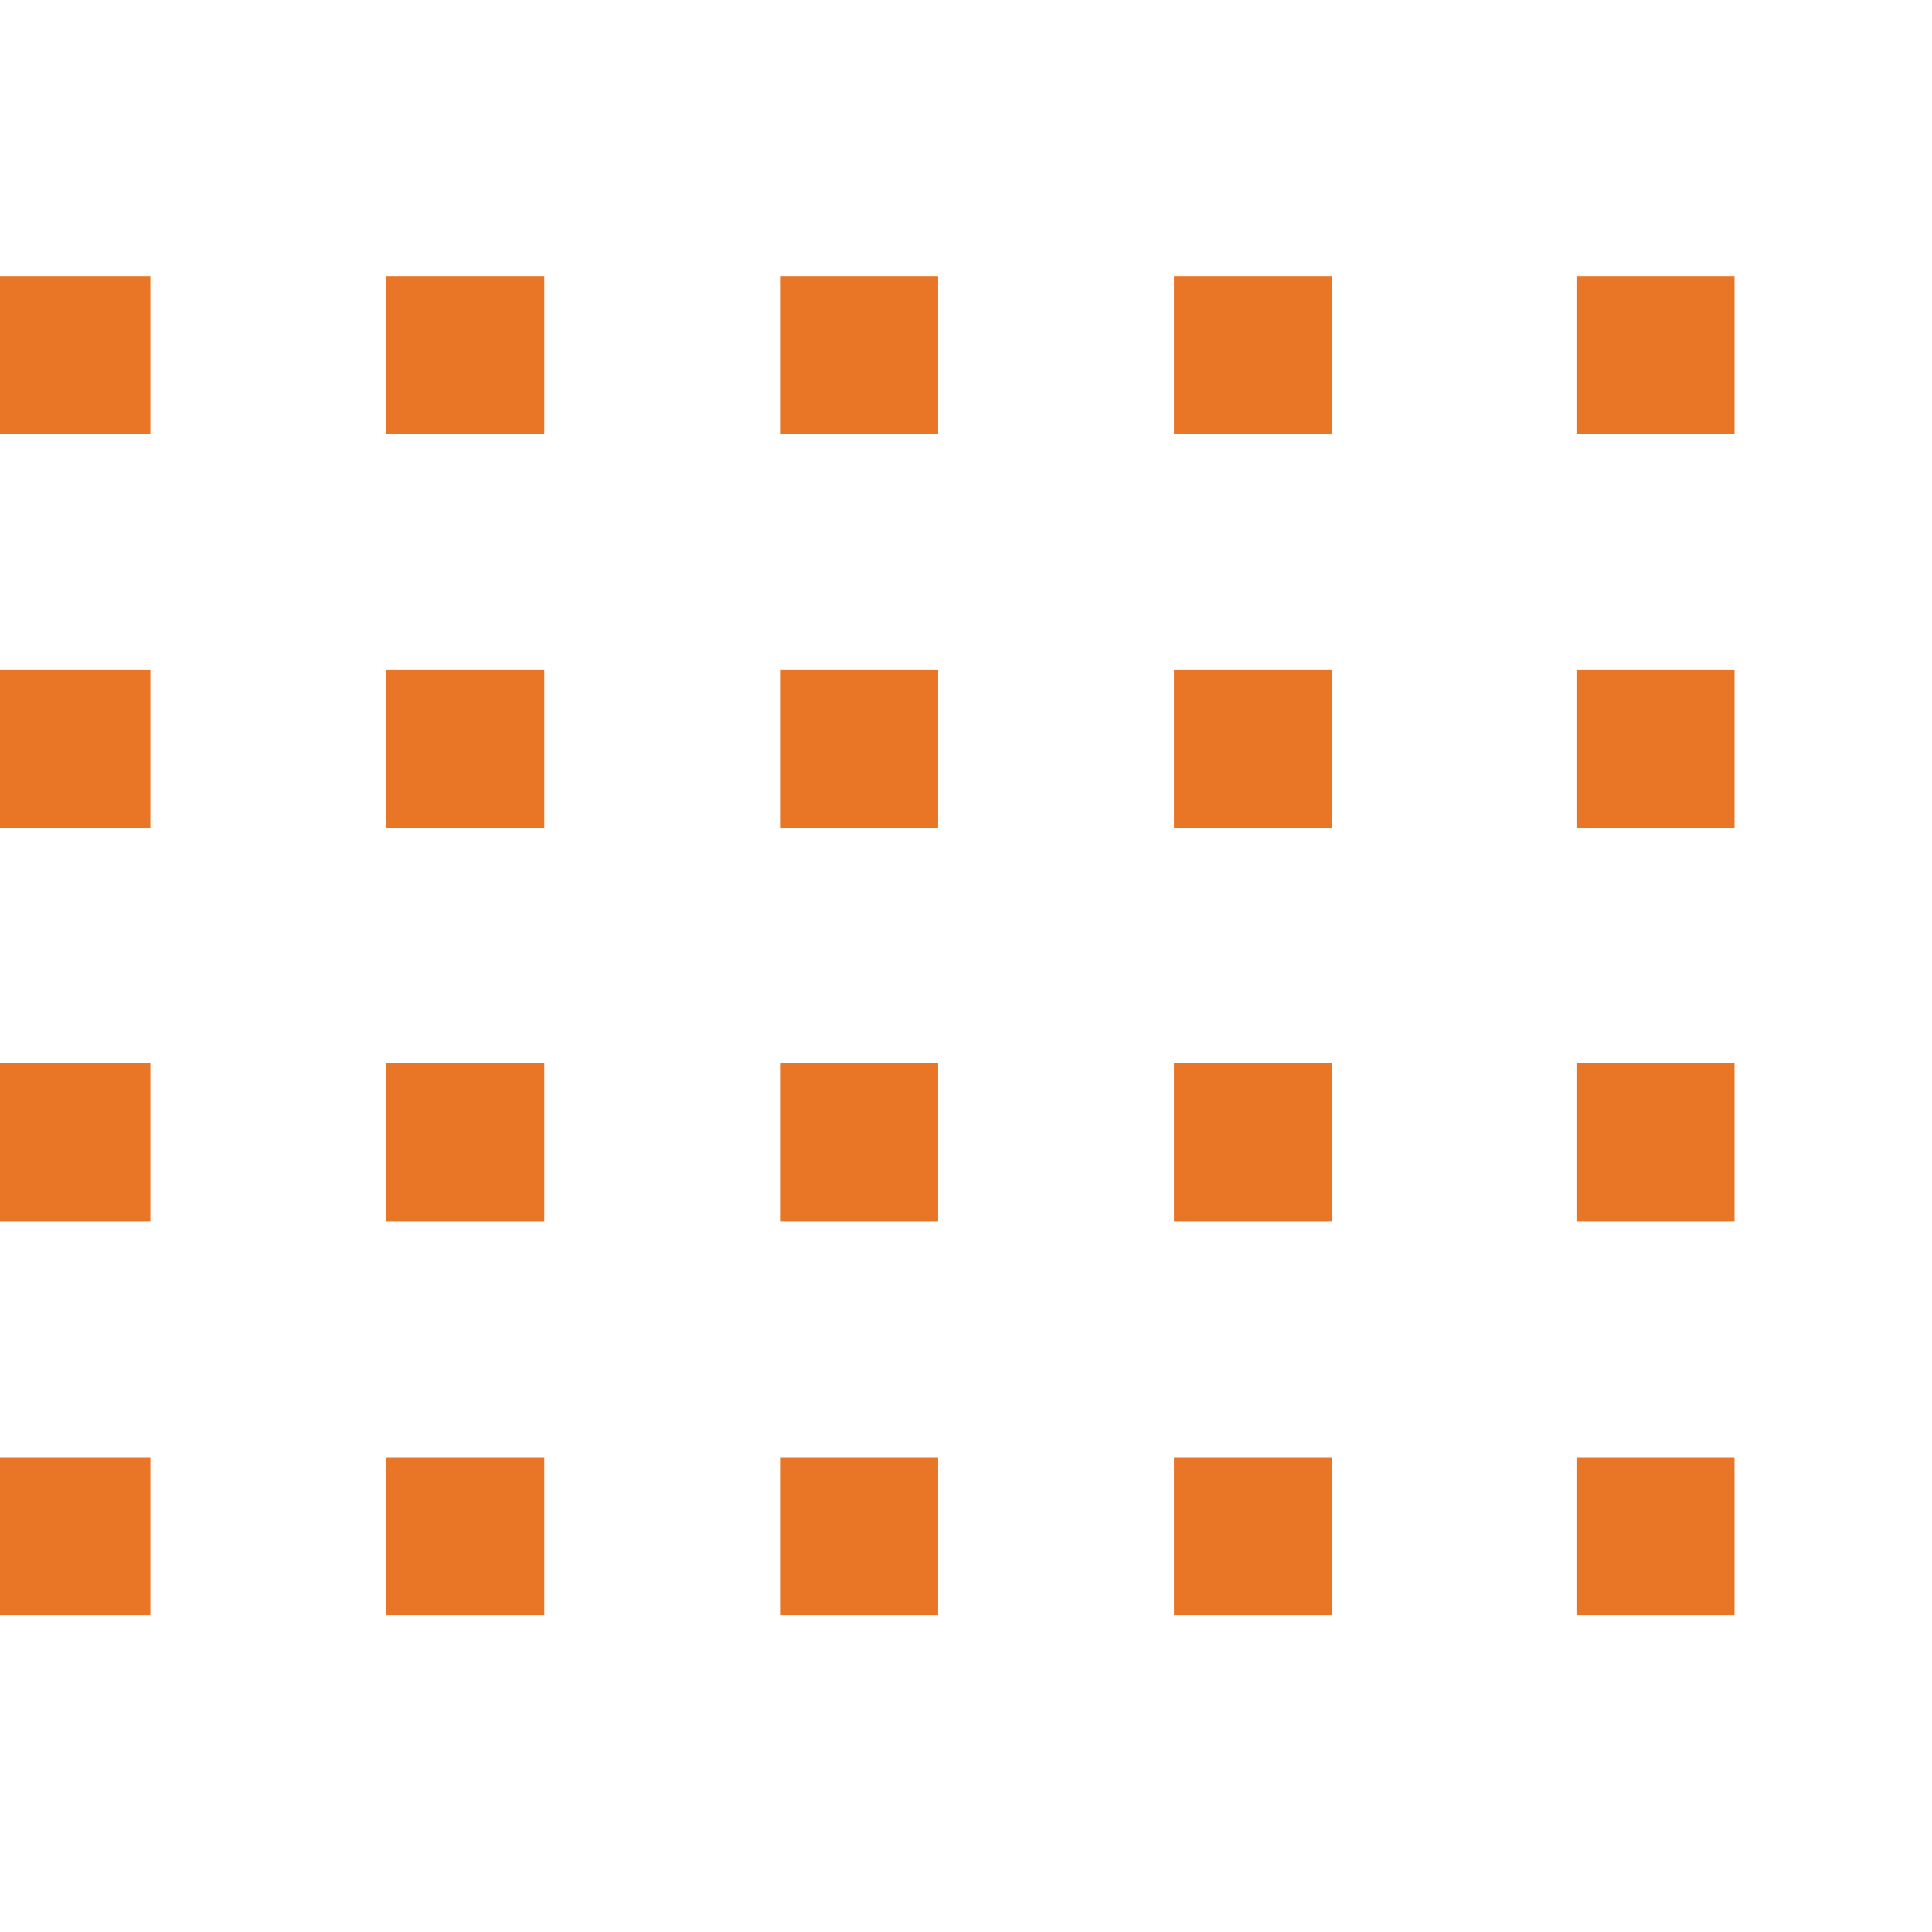
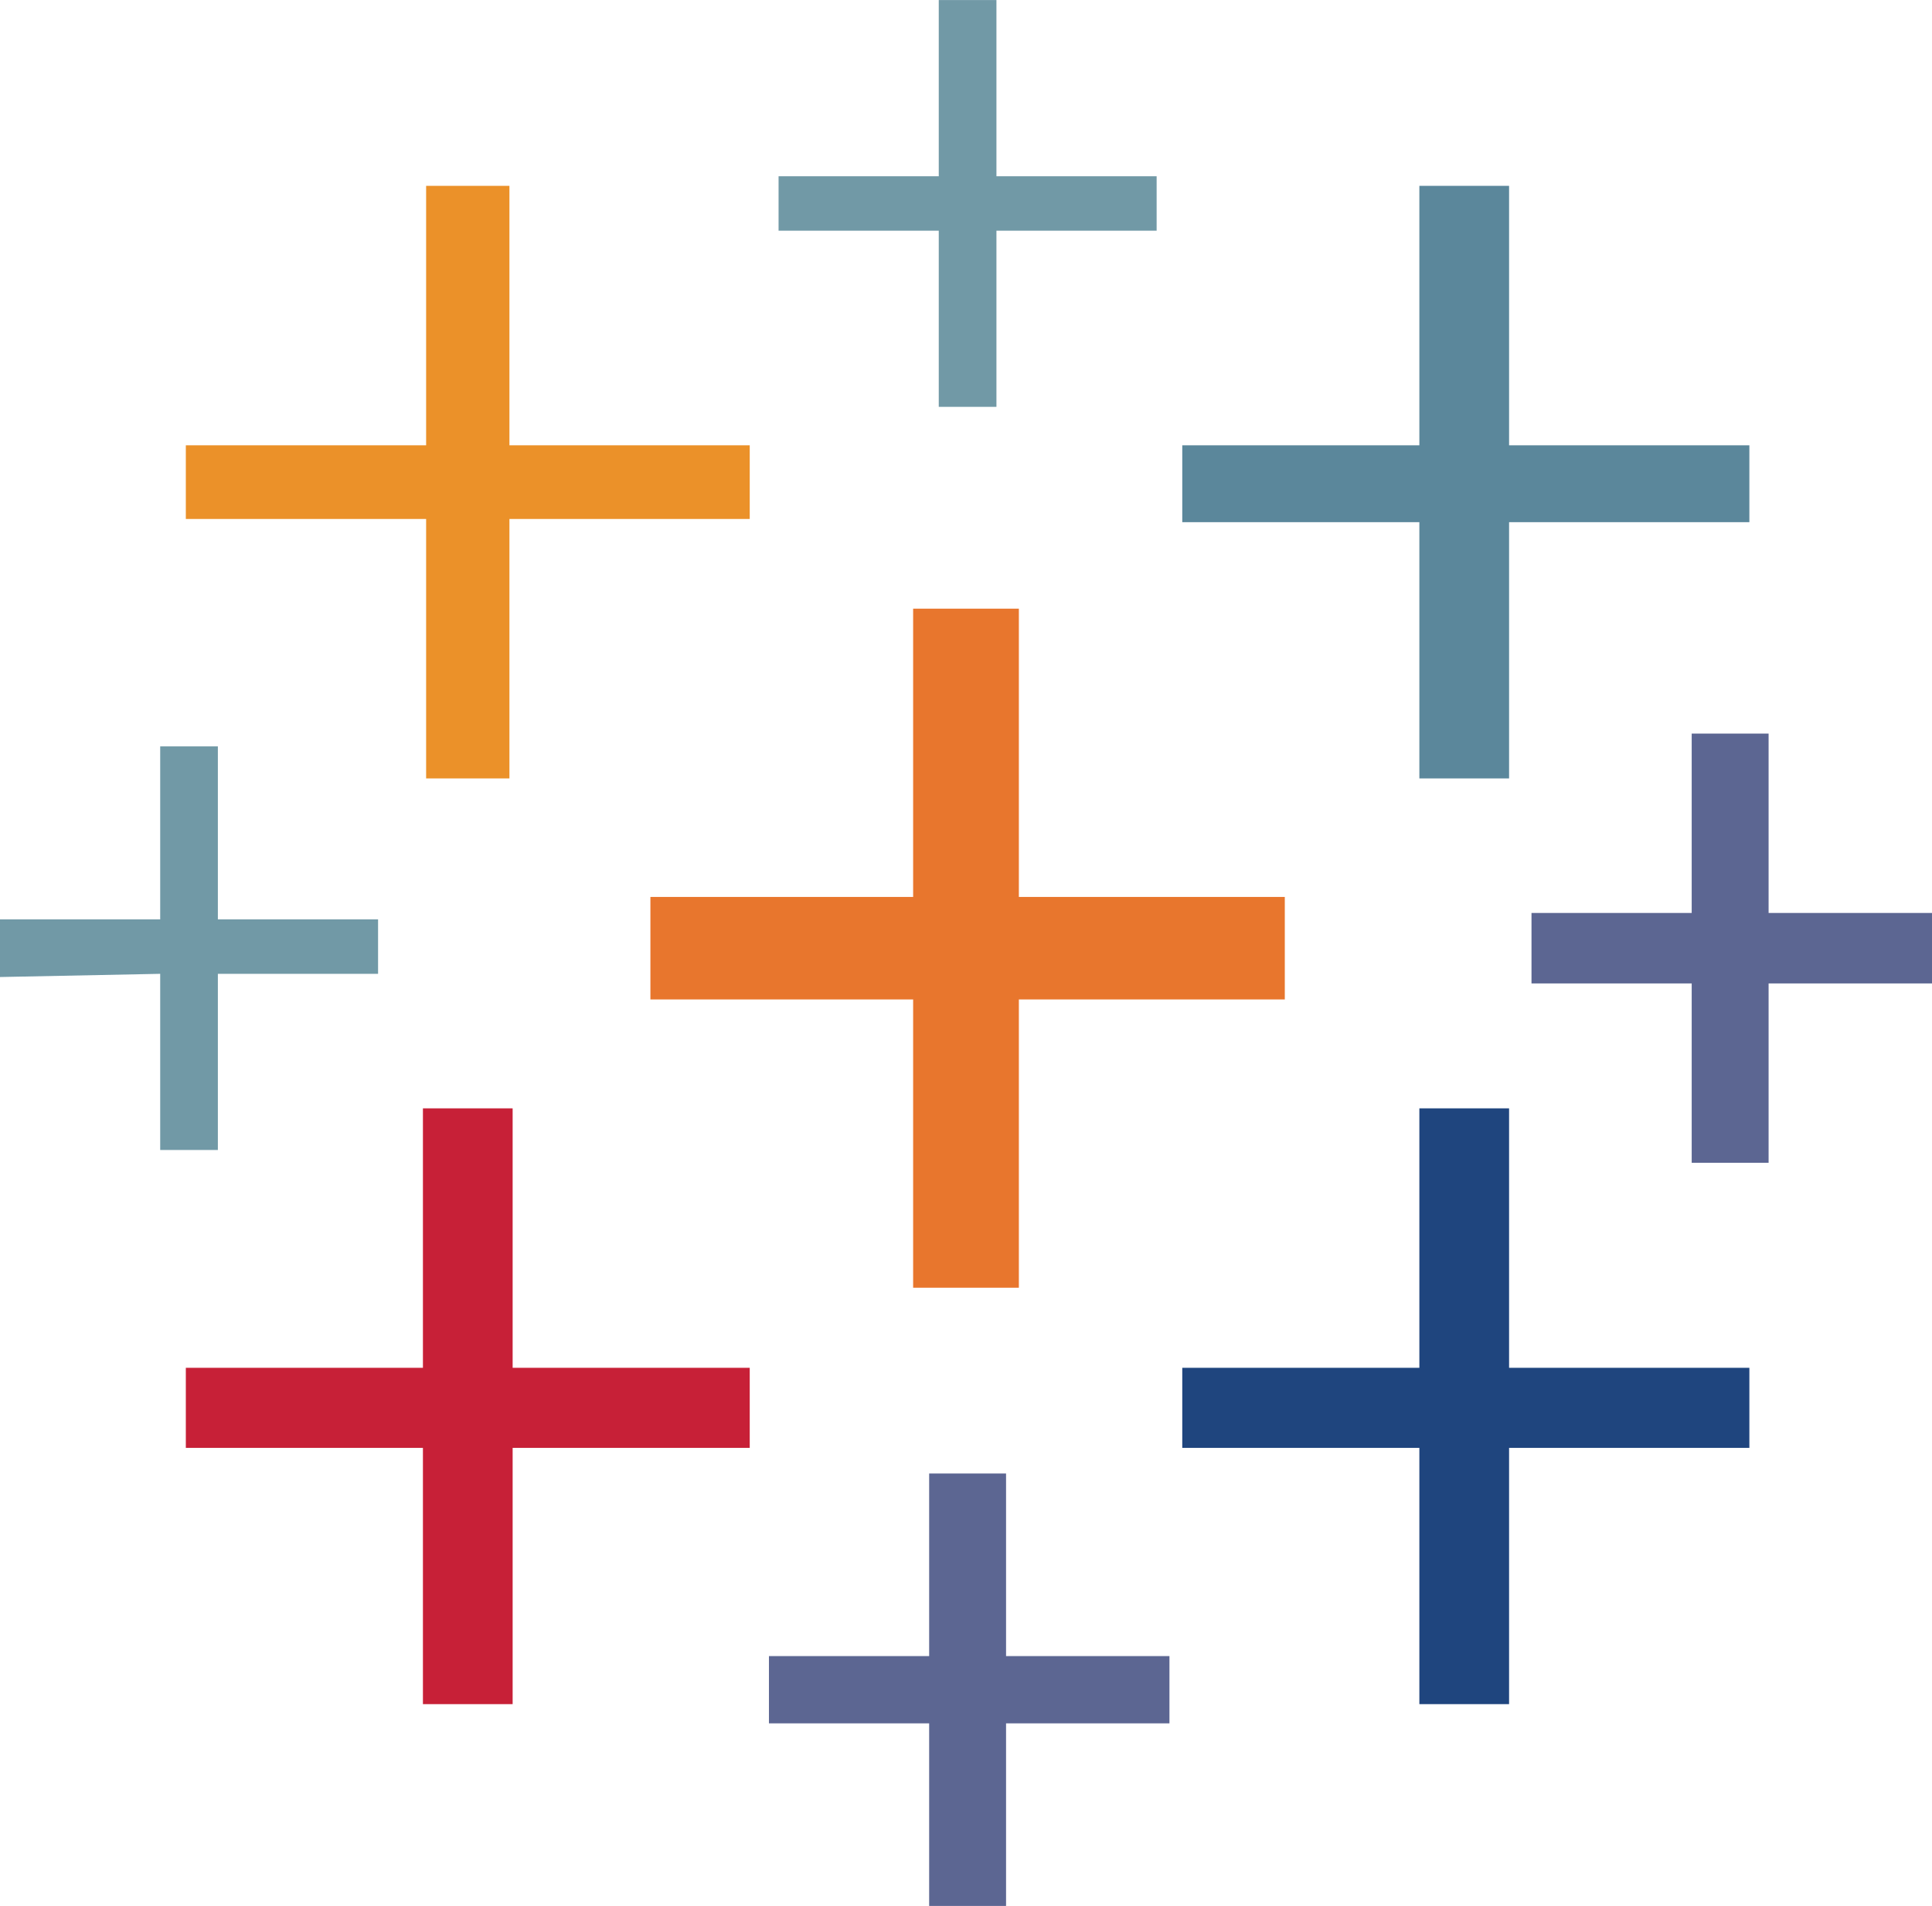
- <svg xmlns="http://www.w3.org/2000/svg" viewBox="0 0 24 24">
-   <path fill="#E97627" d="M11.654 5.393H9.69V3.429h1.964zm4.893 0h-1.964V3.429h1.964zm-4.893 4.893H9.69V8.322h1.964zm4.893 0h-1.964V8.322h1.964zM6.761 5.393H4.797V3.429h1.964zm0 4.893H4.797V8.322h1.964zm9.786-4.893h-1.964V3.429h1.964zm0 4.893h-1.964V8.322h1.964zM6.761 15.172H4.797v-1.964h1.964zm9.786 0h-1.964v-1.964h1.964zm-4.893 0H9.69v-1.964h1.964zm4.893 0h-1.964v-1.964h1.964zM6.761 20.065H4.797v-1.964h1.964zm9.786 0h-1.964v-1.964h1.964zm-4.893 0H9.69v-1.964h1.964zm4.893 0h-1.964v-1.964h1.964zM21.547 5.393h-1.964V3.429h1.964zm0 4.893h-1.964V8.322h1.964zM1.868 5.393H0V3.429h1.868zm0 4.893H0V8.322h1.868zm19.679 4.886h-1.964v-1.964h1.964zm0 4.893h-1.964v-1.964h1.964zM1.868 15.172H0v-1.964h1.868zm0 4.893H0v-1.964h1.868z" />
+ <svg xmlns="http://www.w3.org/2000/svg" height="2467" width="2500" viewBox="0 0 60.3 59.5">
+   <path d="M28.5 40.2h3.3v-9h8.3V28h-8.3v-9h-3.3v9h-8.2v3.2h8.2z" fill="#e8762d" />
+   <path d="M13.2 53.2H16v-8h7.4v-2.5H16v-8.1h-2.8v8.1H5.8v2.5h7.4z" fill="#c72037" />
+   <path d="M44.3 24.3h2.8v-8h7.5v-2.4h-7.5V5.8h-2.8v8.1h-7.4v2.4h7.4z" fill="#5b879b" />
+   <path d="M29 59.5h2.4v-5.7h5.1v-2.1h-5.1V46H29v5.7h-5v2.1h5z" fill="#5c6692" />
+   <path d="M13.3 24.3h2.6v-8.1h7.5v-2.3h-7.5V5.8h-2.6v8.1H5.8v2.3h7.5z" fill="#eb9129" />
+   <path d="M52.8 36.3h2.4v-5.6h5.1v-2.2h-5.1v-5.6h-2.4v5.6h-5v2.2h5z" fill="#5c6692" />
+   <path clip-rule="evenodd" d="M44.3 53.2h2.8v-8h7.5v-2.5h-7.5v-8.1h-2.8v8.1h-7.4v2.5h7.4z" fill="#1f457e" fill-rule="evenodd" />
+   <path d="M36.1 7.2V5.5h-5V0h-1.8v5.5h-5v1.7h5v5.5h1.8V7.2zM5 35.9h1.8v-5.5h5v-1.7h-5v-5.4H5v5.4H0v1.8l5-.1z" fill="#7199a6" />
</svg>
